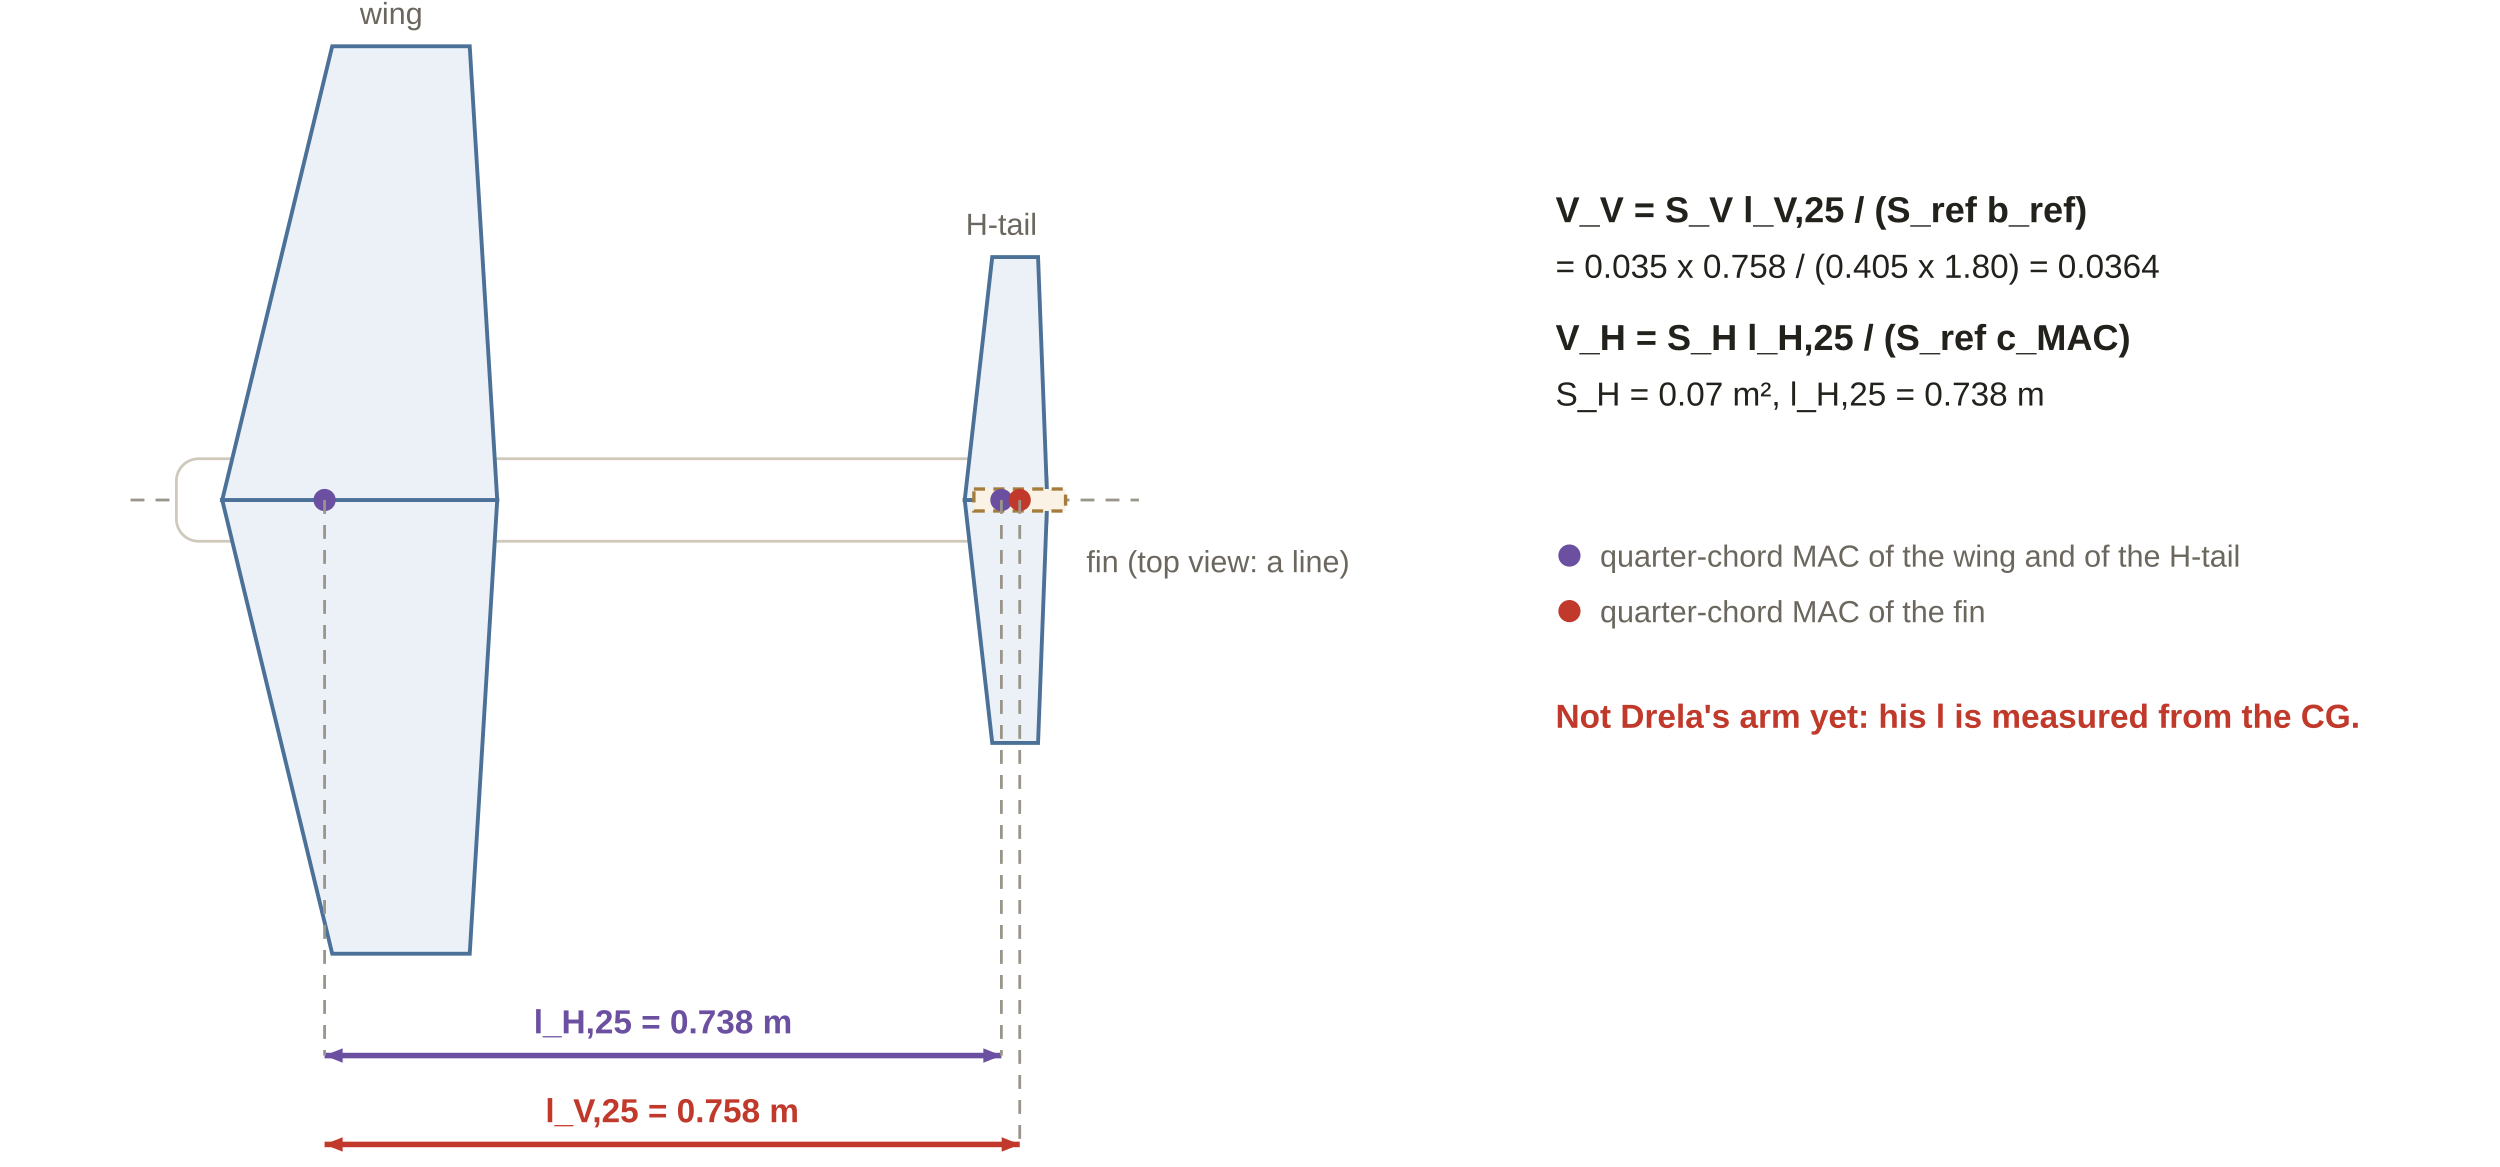
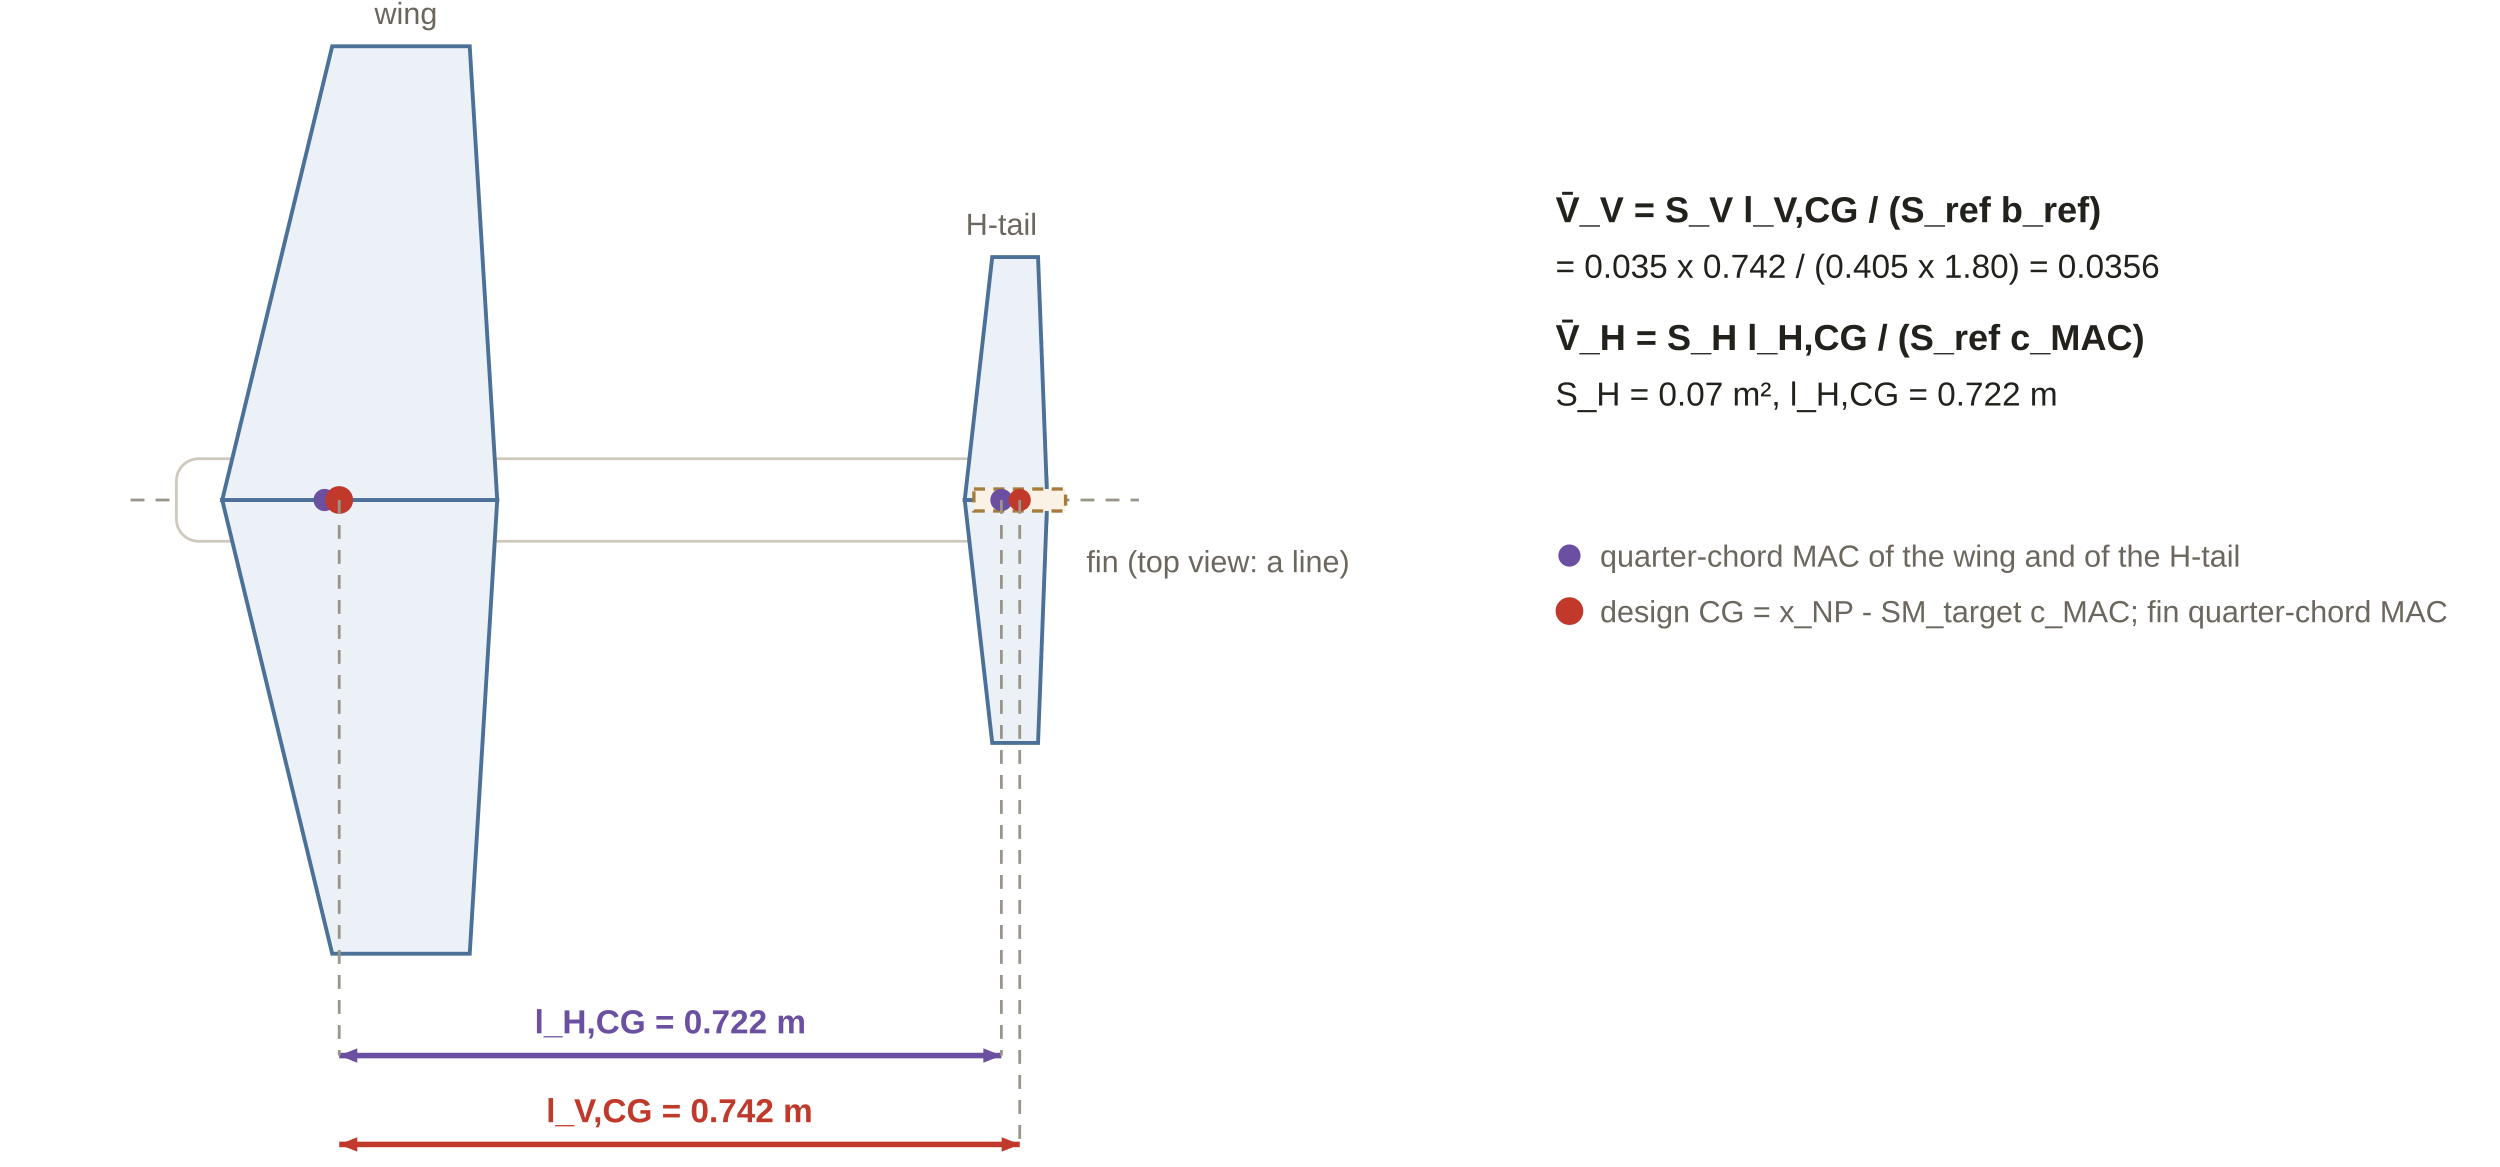
<svg xmlns="http://www.w3.org/2000/svg" viewBox="0 0 900 420" role="img" aria-labelledby="fg-title fg-desc">
  <style>
.fg-t{fill:var(--ink,#23211C);font:12px 'Geist','Helvetica Neue',Arial,sans-serif}
.fg-b{font-weight:600}
.fg-m{fill:var(--ink-2,#6B675E);font:11px 'Geist','Helvetica Neue',Arial,sans-serif}
.fg-h{fill:var(--ink,#23211C);font:600 13px 'Geist','Helvetica Neue',Arial,sans-serif}
.fg-ln{stroke:var(--ink,#23211C);stroke-width:1.4;fill:none}
.fg-thin{stroke:var(--ink-3,#9A958A);stroke-width:1;fill:none}
.fg-dash{stroke-dasharray:5 4}
.fg-wing{fill:var(--inp-bg,#EBF1F7);stroke:var(--inp,#4C7198);stroke-width:1.4}
.fg-gap{fill:var(--hub-bg,#FAF2E4);stroke:var(--hub,#A67C3C);stroke-width:1.2;stroke-dasharray:4 3}
.fg-acc{stroke:var(--sel,#6B4FA0);stroke-width:2;fill:none}
.fg-accf{fill:var(--sel,#6B4FA0)}
.fg-acct{fill:var(--sel,#6B4FA0);font:600 12px 'Geist','Helvetica Neue',Arial,sans-serif}
.fg-bad{stroke:var(--bad,#C0392B);stroke-width:2;fill:none}
.fg-badf{fill:var(--bad,#C0392B)}
.fg-badt{fill:var(--bad,#C0392B);font:600 12px 'Geist','Helvetica Neue',Arial,sans-serif}
.fg-good{stroke:var(--good,#2E8B57);stroke-width:2;fill:none}
.fg-goodf{fill:var(--good,#2E8B57)}
.fg-box{fill:var(--panel,#FFFFFF);stroke:var(--line-2,#CFC9BC);stroke-width:1}
.fg-dot{fill:var(--ink,#23211C)}
</style>
  <line x1="47" y1="180" x2="410" y2="180" class="fg-thin fg-dash" />
  <rect x="63.5" y="165.15" width="313.5" height="29.7" rx="8" class="fg-box" />
  <polygon points="80,180 119.6,343.35 169.1,343.35 179,180" class="fg-wing" />
  <polygon points="80,180 119.6,16.65 169.1,16.65 179,180" class="fg-wing" />
  <polygon points="347.3,180 357.2,267.45 373.7,267.45 377,180" class="fg-wing" />
  <polygon points="347.3,180 357.2,92.55 373.7,92.55 377,180" class="fg-wing" />
  <rect x="350.6" y="176.04" width="33" height="7.92" rx="0" class="fg-gap" />
  <circle cx="116.85" cy="180" r="4" class="fg-accf" />
+   <circle cx="122.12" cy="180" r="5" class="fg-badf" />
  <circle cx="360.5" cy="180" r="4" class="fg-accf" />
  <circle cx="367.1" cy="180" r="4" class="fg-badf" />
-   <line x1="116.85" y1="380" x2="360.5" y2="380" class="fg-acc" />
-   <polygon points="116.85,380 123.35,377.4 123.35,382.6" class="fg-accf" />
+   <line x1="122.12" y1="380" x2="360.5" y2="380" class="fg-acc" />
+   <polygon points="122.12,380 128.62,377.4 128.62,382.6" class="fg-accf" />
  <polygon points="360.5,380 354,382.6 354,377.4" class="fg-accf" />
-   <text x="238.68" y="372" class="fg-acct" text-anchor="middle">l_H,25 = 0.738 m</text>
-   <line x1="116.85" y1="412" x2="367.1" y2="412" class="fg-bad" />
-   <polygon points="116.85,412 123.35,409.4 123.35,414.6" class="fg-badf" />
+   <text x="241.31" y="372" class="fg-acct" text-anchor="middle">l_H,CG = 0.722 m</text>
+   <line x1="122.12" y1="412" x2="367.1" y2="412" class="fg-bad" />
+   <polygon points="122.12,412 128.62,409.4 128.62,414.6" class="fg-badf" />
  <polygon points="367.1,412 360.6,414.6 360.6,409.4" class="fg-badf" />
-   <text x="241.98" y="404" class="fg-badt" text-anchor="middle">l_V,25 = 0.758 m</text>
-   <line x1="116.85" y1="180" x2="116.85" y2="380" class="fg-thin fg-dash" />
+   <text x="244.61" y="404" class="fg-badt" text-anchor="middle">l_V,CG = 0.742 m</text>
+   <line x1="122.12" y1="180" x2="122.12" y2="380" class="fg-thin fg-dash" />
  <line x1="360.5" y1="180" x2="360.5" y2="380" class="fg-thin fg-dash" />
  <line x1="367.1" y1="180" x2="367.1" y2="412" class="fg-thin fg-dash" />
-   <text x="140.85" y="8.65" class="fg-m" text-anchor="middle">wing</text>
+   <text x="146.12" y="8.65" class="fg-m" text-anchor="middle">wing</text>
  <text x="360.5" y="84.55" class="fg-m" text-anchor="middle">H-tail</text>
  <text x="391.1" y="206" class="fg-m" text-anchor="start">fin (top view: a line)</text>
-   <text x="560" y="80" class="fg-h" text-anchor="start">V_V = S_V l_V,25 / (S_ref b_ref)</text>
-   <text x="560" y="100" class="fg-t" text-anchor="start">= 0.035 x 0.758 / (0.405 x 1.80) = 0.0364</text>
-   <text x="560" y="126" class="fg-h" text-anchor="start">V_H = S_H l_H,25 / (S_ref c_MAC)</text>
-   <text x="560" y="146" class="fg-t" text-anchor="start">S_H = 0.07 m², l_H,25 = 0.738 m</text>
+   <text x="560" y="80" class="fg-h" text-anchor="start">V̄_V = S_V l_V,CG / (S_ref b_ref)</text>
+   <text x="560" y="100" class="fg-t" text-anchor="start">= 0.035 x 0.742 / (0.405 x 1.80) = 0.0356</text>
+   <text x="560" y="126" class="fg-h" text-anchor="start">V̄_H = S_H l_H,CG / (S_ref c_MAC)</text>
+   <text x="560" y="146" class="fg-t" text-anchor="start">S_H = 0.07 m², l_H,CG = 0.722 m</text>
  <circle cx="565" cy="200" r="4" class="fg-accf" />
  <text x="576" y="204" class="fg-m" text-anchor="start">quarter-chord MAC of the wing and of the H-tail</text>
-   <circle cx="565" cy="220" r="4" class="fg-badf" />
-   <text x="576" y="224" class="fg-m" text-anchor="start">quarter-chord MAC of the fin</text>
-   <text x="560" y="262" class="fg-badt" text-anchor="start">Not Drela's arm yet: his l is measured from the CG.</text>
+   <circle cx="565" cy="220" r="5" class="fg-badf" />
+   <text x="576" y="224" class="fg-m" text-anchor="start">design CG = x_NP - SM_target c_MAC; fin quarter-chord MAC</text>
</svg>
